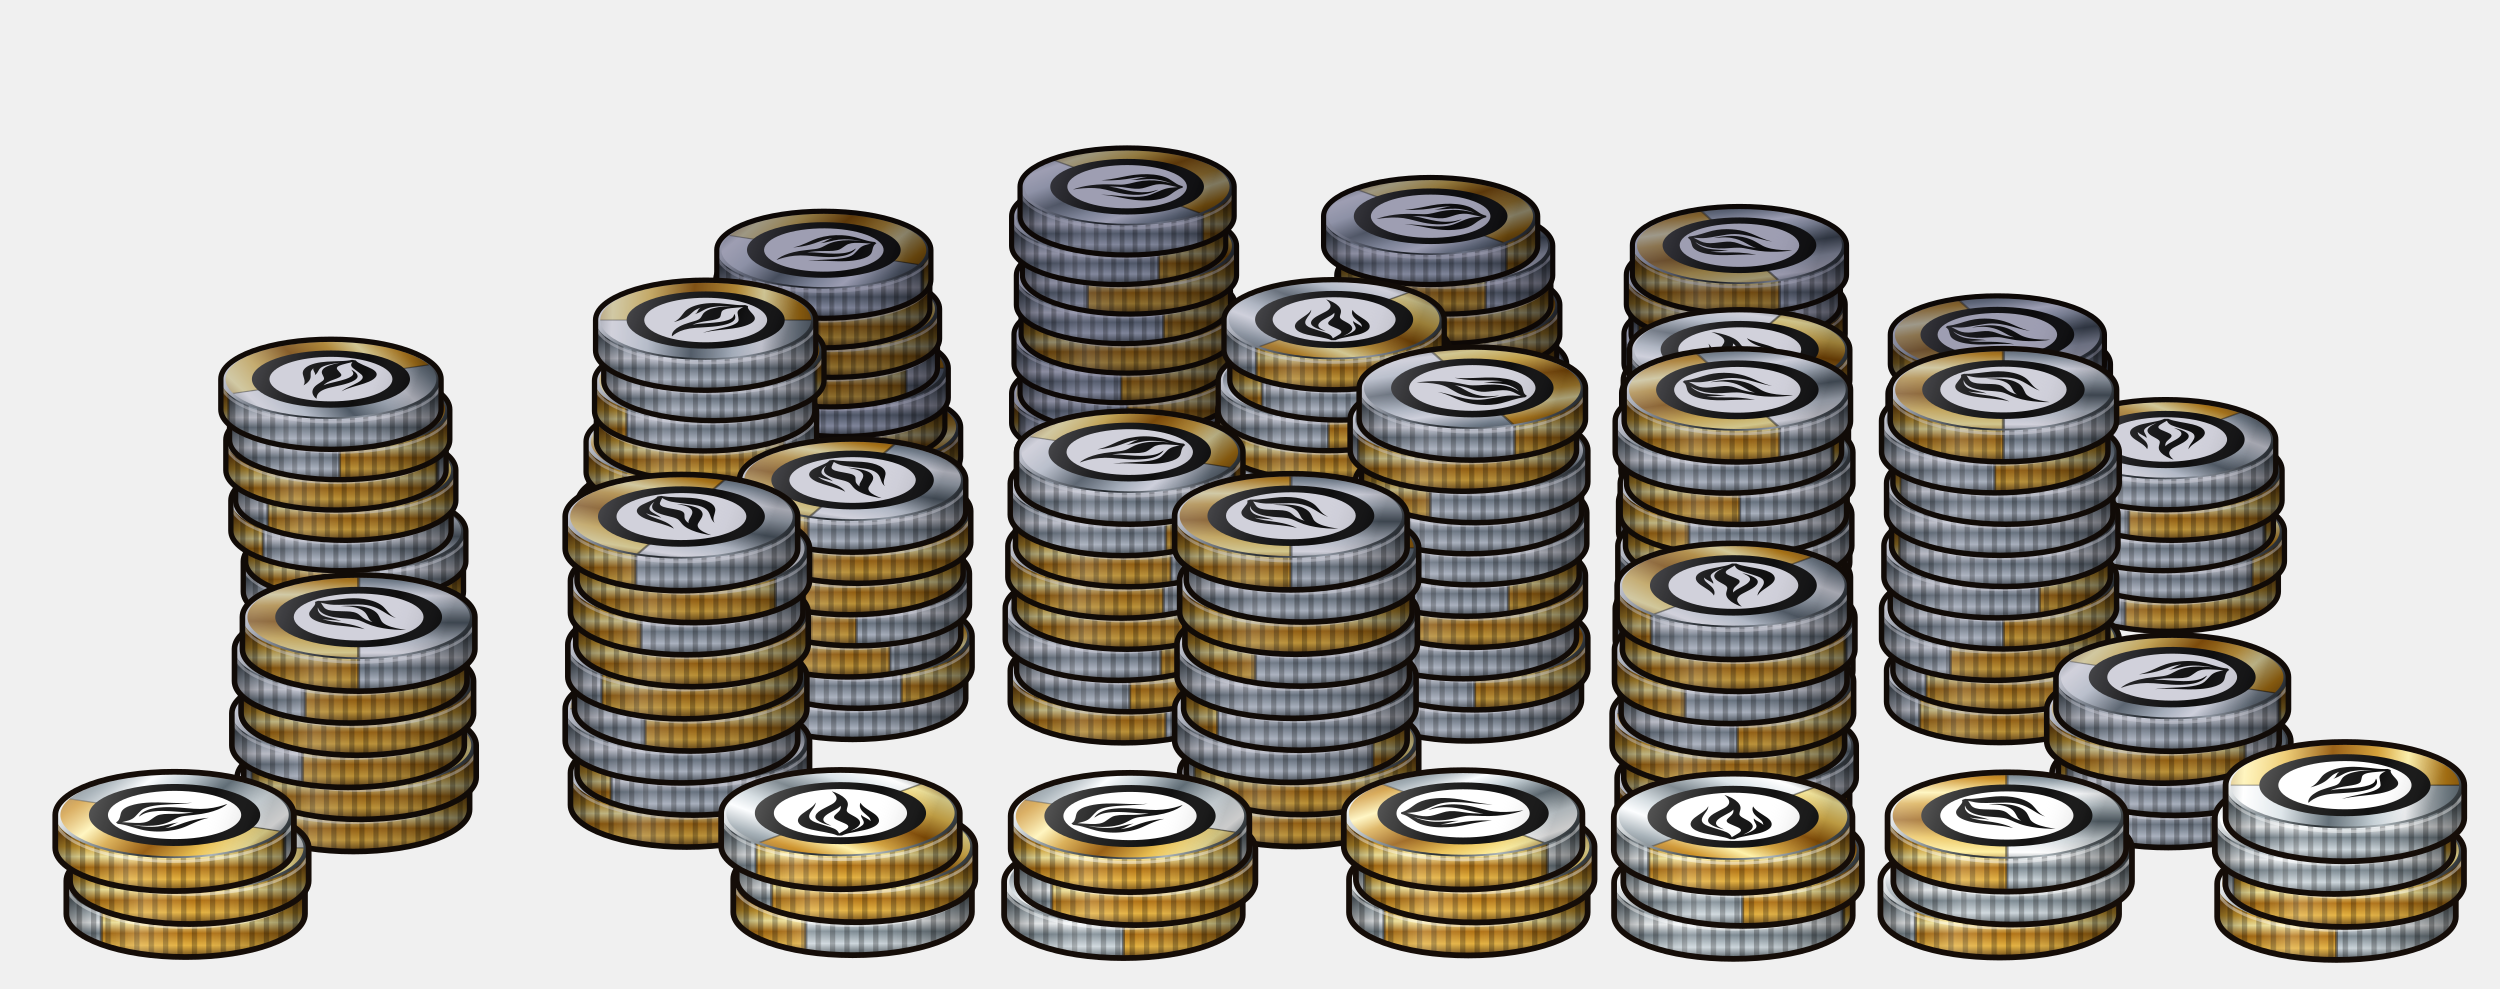
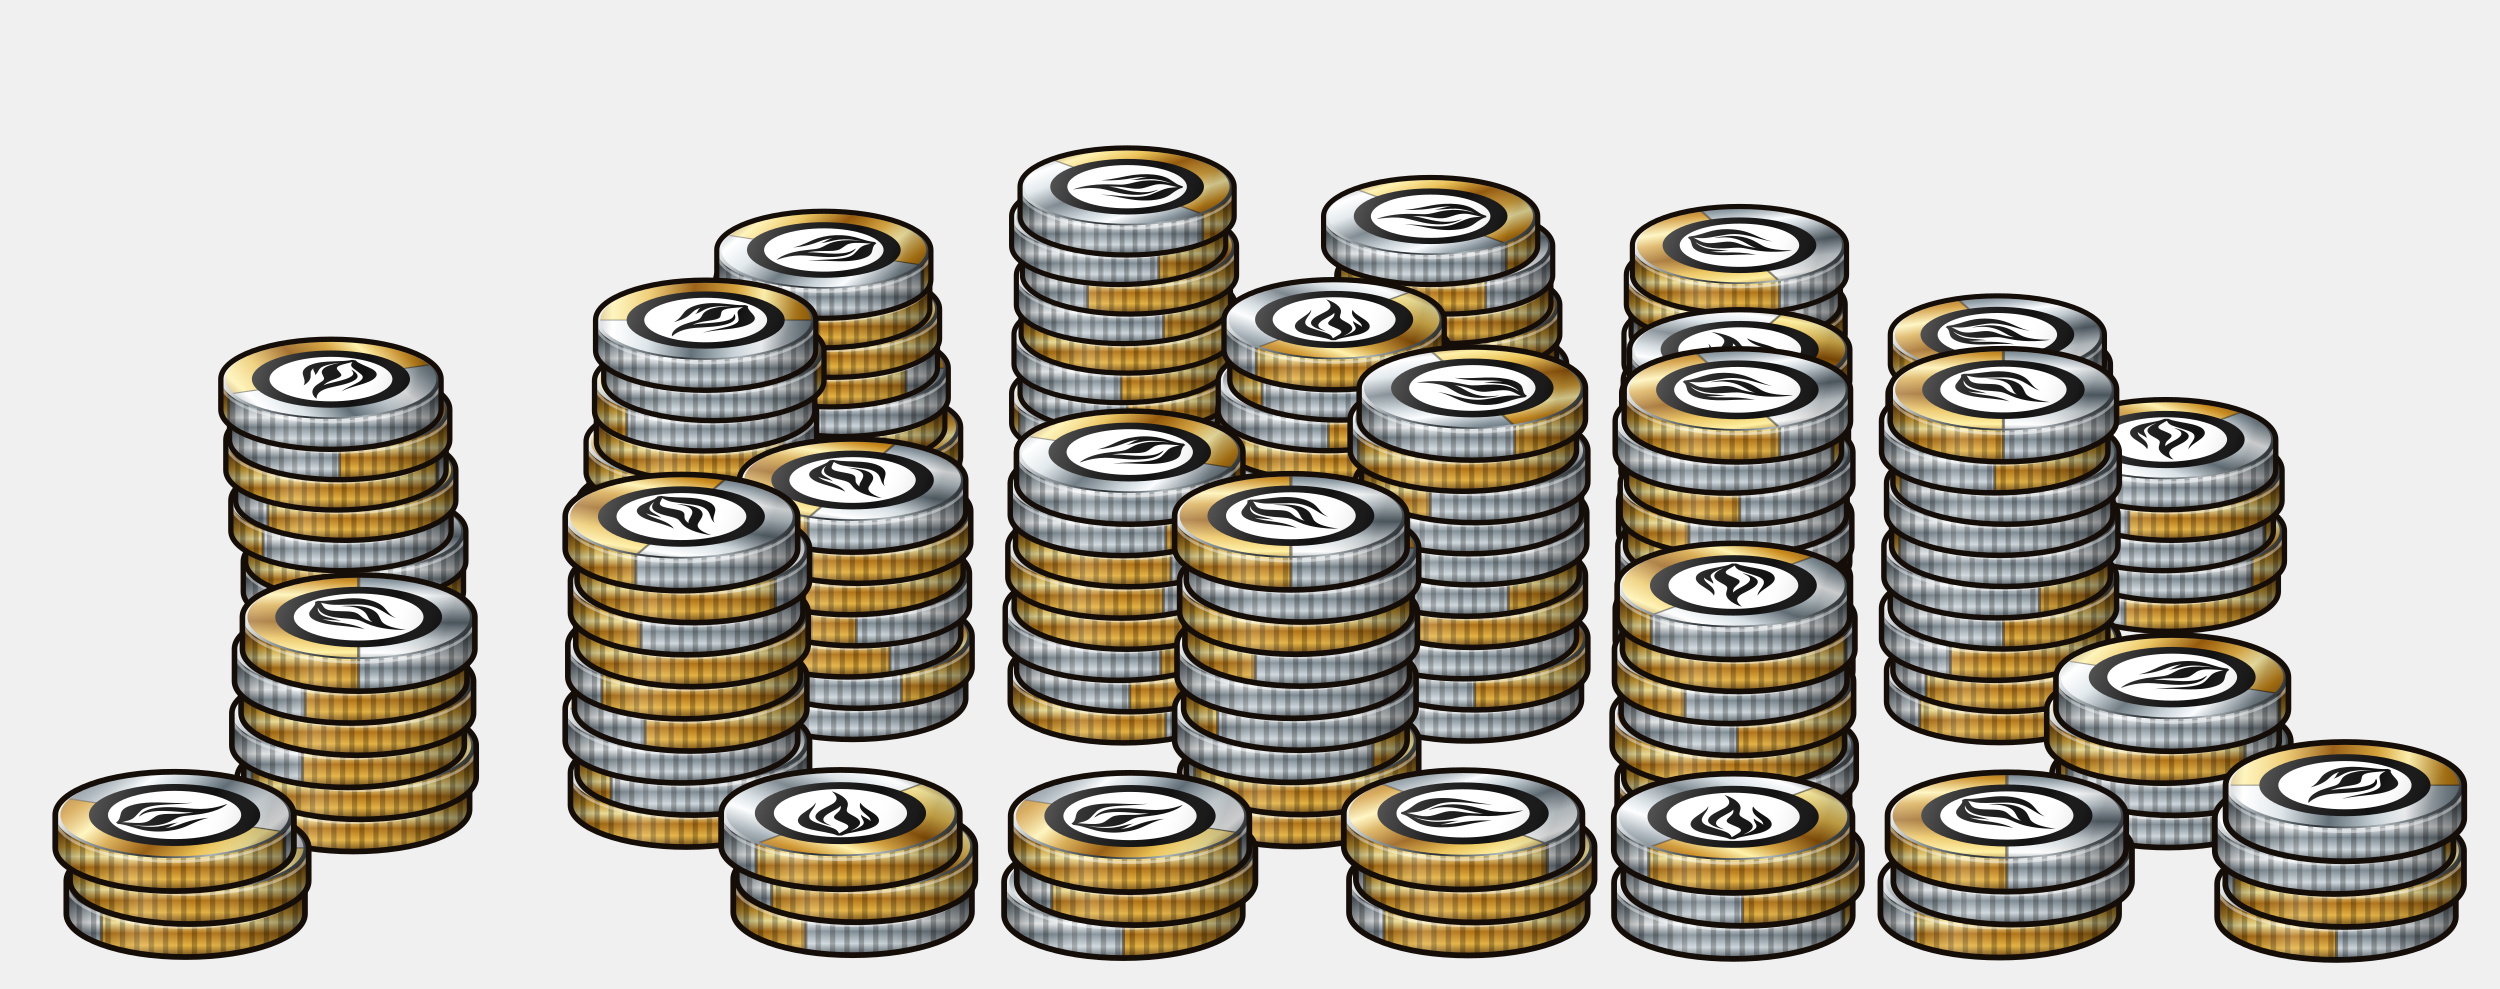
<svg xmlns="http://www.w3.org/2000/svg" xmlns:xlink="http://www.w3.org/1999/xlink" viewBox="0 0 948 375" width="948" height="375">
  <defs>
    <linearGradient id="pile-face-gold" x1="12" y1="106" x2="108" y2="14" gradientUnits="userSpaceOnUse">
      <stop offset="0" stop-color="#704005" />
      <stop offset="0.14" stop-color="#c88716" />
      <stop offset="0.28" stop-color="#fff2ab" />
      <stop offset="0.39" stop-color="#d4a139" />
      <stop offset="0.55" stop-color="#925506" />
      <stop offset="0.72" stop-color="#eac052" />
      <stop offset="0.86" stop-color="#fff0a0" />
      <stop offset="1" stop-color="#885006" />
    </linearGradient>
    <linearGradient id="pile-face-silver" x1="12" y1="106" x2="108" y2="14" gradientUnits="userSpaceOnUse">
      <stop offset="0" stop-color="#35414a" />
      <stop offset="0.14" stop-color="#8997a0" />
      <stop offset="0.28" stop-color="#fbfdff" />
      <stop offset="0.39" stop-color="#c5d0d6" />
      <stop offset="0.55" stop-color="#5d6a73" />
      <stop offset="0.72" stop-color="#d8e1e6" />
      <stop offset="0.86" stop-color="#ffffff" />
      <stop offset="1" stop-color="#59666f" />
    </linearGradient>
    <linearGradient id="pile-face-rim" x1="15" y1="5" x2="106" y2="78" gradientUnits="userSpaceOnUse">
      <stop offset="0" stop-color="#eef2f4" />
      <stop offset="0.18" stop-color="#737e85" />
      <stop offset="0.42" stop-color="#1d2327" />
      <stop offset="0.62" stop-color="#abb5ba" />
      <stop offset="0.82" stop-color="#30373c" />
      <stop offset="1" stop-color="#111518" />
    </linearGradient>
    <linearGradient id="wr" x1="0" y1="24" x2="0" y2="61" gradientUnits="userSpaceOnUse">
      <stop offset="0" stop-color="#fff3b0" />
      <stop offset="0.09" stop-color="#edc45d" />
      <stop offset="0.22" stop-color="#9b5d07" />
      <stop offset="0.39" stop-color="#dca52b" />
      <stop offset="0.52" stop-color="#fff0a0" />
      <stop offset="0.66" stop-color="#ad6b09" />
      <stop offset="0.82" stop-color="#e1ac35" />
      <stop offset="1" stop-color="#4a2902" />
    </linearGradient>
    <linearGradient id="wg" x1="0" y1="24" x2="0" y2="61" gradientUnits="userSpaceOnUse">
      <stop offset="0" stop-color="#ffffff" />
      <stop offset="0.09" stop-color="#dce5ea" />
      <stop offset="0.22" stop-color="#697780" />
      <stop offset="0.39" stop-color="#b8c4cb" />
      <stop offset="0.52" stop-color="#f8fbfd" />
      <stop offset="0.66" stop-color="#76848d" />
      <stop offset="0.82" stop-color="#c8d2d8" />
      <stop offset="1" stop-color="#2d373e" />
    </linearGradient>
    <linearGradient id="curve" x1="2" y1="0" x2="118" y2="0" gradientUnits="userSpaceOnUse">
      <stop offset="0" stop-color="#000000" stop-opacity="0.45" />
      <stop offset="0.13" stop-color="#000000" stop-opacity="0.10" />
      <stop offset="0.30" stop-color="#ffffff" stop-opacity="0.18" />
      <stop offset="0.52" stop-color="#ffffff" stop-opacity="0" />
      <stop offset="0.78" stop-color="#000000" stop-opacity="0.18" />
      <stop offset="1" stop-color="#000000" stop-opacity="0.52" />
    </linearGradient>
    <linearGradient id="gloss" x1="14" y1="6" x2="100" y2="38" gradientUnits="userSpaceOnUse">
      <stop offset="0" stop-color="#ffffff" stop-opacity="0.34" />
      <stop offset="0.4" stop-color="#ffffff" stop-opacity="0.08" />
      <stop offset="0.7" stop-color="#ffffff" stop-opacity="0" />
      <stop offset="1" stop-color="#000000" stop-opacity="0.20" />
    </linearGradient>
    <pattern id="mill" width="7" height="8" patternUnits="userSpaceOnUse">
      <rect x="0" y="0" width="7" height="8" fill="#ffffff" fill-opacity="0.05" />
      <rect x="0" y="0" width="2.6" height="8" fill="#000000" fill-opacity="0.26" />
    </pattern>
    <clipPath id="wallc">
      <path d="M2,23 l0,16 a58,21 0 0 0 116,0 l0,-16 a58,21 0 0 0 -116,0 z" />
    </clipPath>
    <clipPath id="facec">
      <ellipse cx="60" cy="23" rx="58" ry="21" />
    </clipPath>
    <clipPath id="fclip">
      <circle cx="0" cy="0" r="31.5" />
    </clipPath>
    <g id="logoart">
      <path d="M 21.816,98.184 A 54,54 0 0 1 98.184,21.816 Z" fill="url(#pile-face-silver)" />
      <path d="M 21.816,98.184 A 54,54 0 0 0 98.184,21.816 Z" fill="url(#pile-face-gold)" />
      <line x1="21.8" y1="98.2" x2="98.2" y2="21.8" stroke="#0a0a0c" stroke-opacity="0.45" stroke-width="1.6" />
      <circle cx="60" cy="60" r="40.5" fill="#111111" />
      <circle cx="60" cy="60" r="31.5" fill="#ffffff" />
      <g transform="matrix(1.26,0,0,1.26,59.71459,49.63493)">
        <g clip-path="url(#fclip)">
          <g transform="matrix(0.13,0,0,0.13,-56.16,-32.76)">
            <path fill="#111111" d="m 431.48,504.54 c -5.24,-10.41 -12.36,-18.75 -21.62,-24.98 -6.91,-4.65 -14.21,-8.76 -21.56,-12.69 -12.95,-6.93 -26.54,-12.66 -38.78,-20.91 -19.24,-12.96 -31.77,-30.57 -36.56,-53.37 -3.66,-17.46 -2.13,-34.69 2.89,-51.71 4.01,-13.6 10.35,-26.15 16.95,-38.6 7.71,-14.54 15.86,-28.87 21.81,-44.28 3.39,-8.77 5.94,-17.76 7.2,-27.11 0,3.69 0.24,7.4 -0.04,11.07 -1.48,19.17 -7.44,37.4 -11.94,55.94 -3.57,14.72 -6.92,29.46 -6.53,44.78 0.46,18.05 6.14,34.08 19.02,46.86 9.15,9.09 19.11,17.38 28.83,25.89 8.46,7.41 17.32,14.37 24.28,23.36 7.48,9.66 11.24,20.77 13.22,32.63 0.32,1.93 0.63,3.86 1.02,6.22 4.22,-6.71 8.24,-12.99 12.15,-19.34 2.97,-4.81 5.94,-9.63 8.66,-14.58 8.98,-16.34 8,-31.83 -4.22,-46.28 -6.7,-7.92 -13.41,-15.82 -20.01,-23.82 -4.83,-5.86 -9.23,-12.01 -10.54,-19.77 -1.49,-8.9 0.02,-17.43 3.25,-25.74 3.45,-8.89 7.2,-17.67 10.28,-26.69 3.52,-10.29 5.13,-21.02 5.5,-31.89 0.14,-4.19 -0.28,-8.39 -0.74,-12.61 -3.91,16.79 -14.43,29.92 -23.51,43.8 -7.15,10.93 -14.4,21.79 -19.47,33.9 -3.78,9.03 -6.23,18.4 -6.71,28.2 -0.59,11.95 2.26,23.17 8.54,33.28 3.76,6.07 8.44,11.56 12.72,17.31 0.36,0.49 0.75,0.96 1.13,1.44 l -0.39,0.49 c -2.78,-2 -5.65,-3.89 -8.33,-6.02 -12.9,-10.23 -23.86,-22.09 -30.76,-37.27 -5.35,-11.77 -6.76,-24.15 -5.31,-36.9 2.41,-21.24 11.63,-39.66 23.7,-56.9 7.63,-10.9 15.43,-21.7 22.75,-32.81 7.31,-11.11 11.78,-23.44 13.48,-36.65 1.58,-12.32 0.38,-24.49 -2.45,-36.55 -2.43,-10.38 -6,-20.36 -10.24,-30.13 l 0.47,-0.43 c 3.18,3.14 6.6,6.08 9.51,9.45 16.8,19.42 27.96,41.68 33.29,66.83 3.12,14.73 3.44,29.56 1.84,44.51 -1.06,9.89 -2.25,19.82 -2.49,29.75 -0.27,11.05 3.86,21.06 9.7,30.3 5.19,8.22 10.8,16.18 15.83,24.48 7.27,12.01 11.77,25.09 13,39.09 1.06,12.19 -1.32,23.97 -5.7,35.33 -4.68,12.14 -11.42,23.07 -19.75,33.04 -0.28,0.34 -0.5,0.73 -0.98,1.42 0.58,-0.2 0.81,-0.21 0.94,-0.33 13.86,-12.66 25.56,-26.91 32.56,-44.59 4.2,-10.61 4.64,-21.64 2.92,-32.71 -1.55,-9.97 -3.84,-19.83 -5.69,-29.75 -1.3,-6.98 -1.62,-14.03 -0.96,-21.16 2.41,11.44 9.46,20.38 15.71,29.77 4.45,6.69 8.7,13.49 10.95,21.34 l 0.78,-0.11 c -0.52,-5.46 -0.86,-10.95 -1.6,-16.38 -1.57,-11.65 -6.36,-22.27 -10.97,-32.92 -5.36,-12.4 -10.87,-24.73 -14.2,-37.9 -4.6,-18.21 -6.04,-36.6 -3.4,-55.24 0.17,-1.22 0.27,-2.44 0.62,-3.65 3.31,18.57 10.98,35.38 19.91,51.69 5.97,10.9 12.18,21.66 18.06,32.61 7.08,13.2 12.26,27.14 14.41,42.02 4.35,30.04 -2.87,56.63 -24.51,78.55 -9.21,9.33 -20.5,15.79 -31.95,21.98 -9.44,5.1 -18.91,10.16 -28.11,15.67 -11.91,7.14 -21.38,16.78 -27.83,29.82 z" />
          </g>
        </g>
      </g>
    </g>
-     <filter id="dim1" color-interpolation-filters="sRGB">
-       <feComponentTransfer>
-         <feFuncR type="linear" slope="0.82" />
-         <feFuncG type="linear" slope="0.82" />
-         <feFuncB type="linear" slope="0.86" />
-       </feComponentTransfer>
-     </filter>
-     <filter id="dim2" color-interpolation-filters="sRGB">
-       <feComponentTransfer>
-         <feFuncR type="linear" slope="0.62" />
-         <feFuncG type="linear" slope="0.62" />
-         <feFuncB type="linear" slope="0.7" />
-       </feComponentTransfer>
-     </filter>
    <filter id="soft" x="-40%" y="-40%" width="180%" height="180%">
      <feGaussianBlur stdDeviation="3" />
    </filter>
    <g id="c0">
      <path d="M2,23 a58,21 0 0 1 116,0 l0,16 a58,21 0 0 1 -116,0 z" fill="url(#wr)" />
      <g clip-path="url(#wallc)">
        <rect x="2.0" y="23" width="17.0" height="38" fill="url(#wg)" />
        <line x1="19.0" y1="23" x2="19.0" y2="60.8" stroke="#0a0a0c" stroke-opacity="0.5" stroke-width="1.5" />
        <rect x="2" y="23" width="116" height="38" fill="url(#mill)" />
        <path d="M2,23 l0,16 a58,21 0 0 0 116,0 l0,-16 a58,21 0 0 0 -116,0 z" fill="url(#curve)" />
        <path d="M2,24.6 a58,21 0 0 0 116,0" fill="none" stroke="#ffffff" stroke-opacity="0.4" stroke-width="1.4" />
      </g>
      <ellipse cx="60" cy="23" rx="58" ry="21" fill="url(#pile-face-rim)" />
      <g transform="translate(60,23) scale(1.02778,0.37216) translate(-60,-60)">
        <use href="#logoart" xlink:href="#logoart" transform="rotate(0 60 60)" />
      </g>
      <g clip-path="url(#facec)">
        <rect x="2" y="2" width="116" height="42" fill="url(#gloss)" />
      </g>
      <path d="M10.9,12.9 A56.7,20.2 0 0 1 109.1,12.9" fill="none" stroke="#ffffff" stroke-opacity="0.28" stroke-width="1.2" />
      <path d="M2,23 a58,21 0 0 1 116,0 l0,16 a58,21 0 0 1 -116,0 z" fill="none" stroke="#150d08" stroke-width="2.8" stroke-linejoin="round" />
    </g>
    <g id="c22">
      <path d="M2,23 a58,21 0 0 1 116,0 l0,16 a58,21 0 0 1 -116,0 z" fill="url(#wr)" />
      <g clip-path="url(#wallc)">
        <rect x="2.0" y="23" width="35.3" height="38" fill="url(#wg)" />
        <line x1="37.3" y1="23" x2="37.3" y2="60.8" stroke="#0a0a0c" stroke-opacity="0.5" stroke-width="1.5" />
        <rect x="2" y="23" width="116" height="38" fill="url(#mill)" />
        <path d="M2,23 l0,16 a58,21 0 0 0 116,0 l0,-16 a58,21 0 0 0 -116,0 z" fill="url(#curve)" />
        <path d="M2,24.6 a58,21 0 0 0 116,0" fill="none" stroke="#ffffff" stroke-opacity="0.4" stroke-width="1.4" />
      </g>
      <ellipse cx="60" cy="23" rx="58" ry="21" fill="url(#pile-face-rim)" />
      <g transform="translate(60,23) scale(1.02778,0.37216) translate(-60,-60)">
        <use href="#logoart" xlink:href="#logoart" transform="rotate(-22 60 60)" />
      </g>
      <g clip-path="url(#facec)">
        <rect x="2" y="2" width="116" height="42" fill="url(#gloss)" />
      </g>
      <path d="M10.9,12.9 A56.7,20.2 0 0 1 109.1,12.9" fill="none" stroke="#ffffff" stroke-opacity="0.28" stroke-width="1.2" />
      <path d="M2,23 a58,21 0 0 1 116,0 l0,16 a58,21 0 0 1 -116,0 z" fill="none" stroke="#150d08" stroke-width="2.8" stroke-linejoin="round" />
    </g>
    <g id="c45">
      <path d="M2,23 a58,21 0 0 1 116,0 l0,16 a58,21 0 0 1 -116,0 z" fill="url(#wr)" />
      <g clip-path="url(#wallc)">
        <rect x="2.0" y="23" width="58.0" height="38" fill="url(#wg)" />
        <line x1="60.0" y1="23" x2="60.0" y2="60.8" stroke="#0a0a0c" stroke-opacity="0.5" stroke-width="1.5" />
        <rect x="2" y="23" width="116" height="38" fill="url(#mill)" />
        <path d="M2,23 l0,16 a58,21 0 0 0 116,0 l0,-16 a58,21 0 0 0 -116,0 z" fill="url(#curve)" />
        <path d="M2,24.6 a58,21 0 0 0 116,0" fill="none" stroke="#ffffff" stroke-opacity="0.4" stroke-width="1.4" />
      </g>
      <ellipse cx="60" cy="23" rx="58" ry="21" fill="url(#pile-face-rim)" />
      <g transform="translate(60,23) scale(1.02778,0.37216) translate(-60,-60)">
        <use href="#logoart" xlink:href="#logoart" transform="rotate(-45 60 60)" />
      </g>
      <g clip-path="url(#facec)">
        <rect x="2" y="2" width="116" height="42" fill="url(#gloss)" />
      </g>
      <path d="M10.9,12.9 A56.7,20.2 0 0 1 109.1,12.9" fill="none" stroke="#ffffff" stroke-opacity="0.28" stroke-width="1.2" />
      <path d="M2,23 a58,21 0 0 1 116,0 l0,16 a58,21 0 0 1 -116,0 z" fill="none" stroke="#150d08" stroke-width="2.8" stroke-linejoin="round" />
    </g>
    <g id="c67">
      <path d="M2,23 a58,21 0 0 1 116,0 l0,16 a58,21 0 0 1 -116,0 z" fill="url(#wr)" />
      <g clip-path="url(#wallc)">
        <rect x="2.0" y="23" width="79.7" height="38" fill="url(#wg)" />
        <line x1="81.7" y1="23" x2="81.7" y2="60.8" stroke="#0a0a0c" stroke-opacity="0.5" stroke-width="1.5" />
        <rect x="2" y="23" width="116" height="38" fill="url(#mill)" />
        <path d="M2,23 l0,16 a58,21 0 0 0 116,0 l0,-16 a58,21 0 0 0 -116,0 z" fill="url(#curve)" />
        <path d="M2,24.6 a58,21 0 0 0 116,0" fill="none" stroke="#ffffff" stroke-opacity="0.4" stroke-width="1.4" />
      </g>
      <ellipse cx="60" cy="23" rx="58" ry="21" fill="url(#pile-face-rim)" />
      <g transform="translate(60,23) scale(1.02778,0.37216) translate(-60,-60)">
        <use href="#logoart" xlink:href="#logoart" transform="rotate(-67 60 60)" />
      </g>
      <g clip-path="url(#facec)">
        <rect x="2" y="2" width="116" height="42" fill="url(#gloss)" />
      </g>
      <path d="M10.9,12.9 A56.7,20.2 0 0 1 109.1,12.9" fill="none" stroke="#ffffff" stroke-opacity="0.28" stroke-width="1.2" />
      <path d="M2,23 a58,21 0 0 1 116,0 l0,16 a58,21 0 0 1 -116,0 z" fill="none" stroke="#150d08" stroke-width="2.8" stroke-linejoin="round" />
    </g>
    <g id="c90">
      <path d="M2,23 a58,21 0 0 1 116,0 l0,16 a58,21 0 0 1 -116,0 z" fill="url(#wr)" />
      <g clip-path="url(#wallc)">
        <rect x="2.0" y="23" width="99.0" height="38" fill="url(#wg)" />
        <line x1="101.0" y1="23" x2="101.0" y2="60.8" stroke="#0a0a0c" stroke-opacity="0.5" stroke-width="1.5" />
        <rect x="2" y="23" width="116" height="38" fill="url(#mill)" />
        <path d="M2,23 l0,16 a58,21 0 0 0 116,0 l0,-16 a58,21 0 0 0 -116,0 z" fill="url(#curve)" />
        <path d="M2,24.6 a58,21 0 0 0 116,0" fill="none" stroke="#ffffff" stroke-opacity="0.4" stroke-width="1.4" />
      </g>
      <ellipse cx="60" cy="23" rx="58" ry="21" fill="url(#pile-face-rim)" />
      <g transform="translate(60,23) scale(1.02778,0.37216) translate(-60,-60)">
        <use href="#logoart" xlink:href="#logoart" transform="rotate(-90 60 60)" />
      </g>
      <g clip-path="url(#facec)">
        <rect x="2" y="2" width="116" height="42" fill="url(#gloss)" />
      </g>
      <path d="M10.9,12.9 A56.7,20.2 0 0 1 109.1,12.9" fill="none" stroke="#ffffff" stroke-opacity="0.28" stroke-width="1.2" />
      <path d="M2,23 a58,21 0 0 1 116,0 l0,16 a58,21 0 0 1 -116,0 z" fill="none" stroke="#150d08" stroke-width="2.8" stroke-linejoin="round" />
    </g>
    <g id="c112">
      <path d="M2,23 a58,21 0 0 1 116,0 l0,16 a58,21 0 0 1 -116,0 z" fill="url(#wr)" />
      <g clip-path="url(#wallc)">
        <rect x="2.0" y="23" width="111.4" height="38" fill="url(#wg)" />
        <line x1="113.4" y1="23" x2="113.4" y2="60.8" stroke="#0a0a0c" stroke-opacity="0.5" stroke-width="1.5" />
        <rect x="2" y="23" width="116" height="38" fill="url(#mill)" />
        <path d="M2,23 l0,16 a58,21 0 0 0 116,0 l0,-16 a58,21 0 0 0 -116,0 z" fill="url(#curve)" />
        <path d="M2,24.6 a58,21 0 0 0 116,0" fill="none" stroke="#ffffff" stroke-opacity="0.4" stroke-width="1.4" />
      </g>
      <ellipse cx="60" cy="23" rx="58" ry="21" fill="url(#pile-face-rim)" />
      <g transform="translate(60,23) scale(1.02778,0.37216) translate(-60,-60)">
        <use href="#logoart" xlink:href="#logoart" transform="rotate(-112 60 60)" />
      </g>
      <g clip-path="url(#facec)">
        <rect x="2" y="2" width="116" height="42" fill="url(#gloss)" />
      </g>
      <path d="M10.9,12.9 A56.7,20.2 0 0 1 109.1,12.9" fill="none" stroke="#ffffff" stroke-opacity="0.28" stroke-width="1.2" />
      <path d="M2,23 a58,21 0 0 1 116,0 l0,16 a58,21 0 0 1 -116,0 z" fill="none" stroke="#150d08" stroke-width="2.8" stroke-linejoin="round" />
    </g>
    <g id="c135">
      <path d="M2,23 a58,21 0 0 1 116,0 l0,16 a58,21 0 0 1 -116,0 z" fill="url(#wr)" />
      <g clip-path="url(#wallc)">
        <rect x="2.0" y="23" width="116.0" height="38" fill="url(#wg)" />
        <rect x="2" y="23" width="116" height="38" fill="url(#mill)" />
        <path d="M2,23 l0,16 a58,21 0 0 0 116,0 l0,-16 a58,21 0 0 0 -116,0 z" fill="url(#curve)" />
        <path d="M2,24.6 a58,21 0 0 0 116,0" fill="none" stroke="#ffffff" stroke-opacity="0.4" stroke-width="1.4" />
      </g>
      <ellipse cx="60" cy="23" rx="58" ry="21" fill="url(#pile-face-rim)" />
      <g transform="translate(60,23) scale(1.02778,0.37216) translate(-60,-60)">
        <use href="#logoart" xlink:href="#logoart" transform="rotate(-135 60 60)" />
      </g>
      <g clip-path="url(#facec)">
        <rect x="2" y="2" width="116" height="42" fill="url(#gloss)" />
      </g>
      <path d="M10.9,12.9 A56.7,20.2 0 0 1 109.1,12.9" fill="none" stroke="#ffffff" stroke-opacity="0.28" stroke-width="1.2" />
      <path d="M2,23 a58,21 0 0 1 116,0 l0,16 a58,21 0 0 1 -116,0 z" fill="none" stroke="#150d08" stroke-width="2.8" stroke-linejoin="round" />
    </g>
    <g id="c157">
      <path d="M2,23 a58,21 0 0 1 116,0 l0,16 a58,21 0 0 1 -116,0 z" fill="url(#wr)" />
      <g clip-path="url(#wallc)">
        <rect x="6.2" y="23" width="111.8" height="38" fill="url(#wg)" />
        <line x1="6.2" y1="23" x2="6.2" y2="60.8" stroke="#0a0a0c" stroke-opacity="0.5" stroke-width="1.5" />
        <rect x="2" y="23" width="116" height="38" fill="url(#mill)" />
        <path d="M2,23 l0,16 a58,21 0 0 0 116,0 l0,-16 a58,21 0 0 0 -116,0 z" fill="url(#curve)" />
        <path d="M2,24.6 a58,21 0 0 0 116,0" fill="none" stroke="#ffffff" stroke-opacity="0.4" stroke-width="1.4" />
      </g>
      <ellipse cx="60" cy="23" rx="58" ry="21" fill="url(#pile-face-rim)" />
      <g transform="translate(60,23) scale(1.02778,0.37216) translate(-60,-60)">
        <use href="#logoart" xlink:href="#logoart" transform="rotate(-157 60 60)" />
      </g>
      <g clip-path="url(#facec)">
        <rect x="2" y="2" width="116" height="42" fill="url(#gloss)" />
      </g>
      <path d="M10.9,12.9 A56.7,20.2 0 0 1 109.1,12.9" fill="none" stroke="#ffffff" stroke-opacity="0.28" stroke-width="1.2" />
      <path d="M2,23 a58,21 0 0 1 116,0 l0,16 a58,21 0 0 1 -116,0 z" fill="none" stroke="#150d08" stroke-width="2.8" stroke-linejoin="round" />
    </g>
    <g id="c180">
      <path d="M2,23 a58,21 0 0 1 116,0 l0,16 a58,21 0 0 1 -116,0 z" fill="url(#wr)" />
      <g clip-path="url(#wallc)">
        <rect x="19.0" y="23" width="99.0" height="38" fill="url(#wg)" />
        <line x1="19.0" y1="23" x2="19.0" y2="60.8" stroke="#0a0a0c" stroke-opacity="0.5" stroke-width="1.5" />
        <rect x="2" y="23" width="116" height="38" fill="url(#mill)" />
        <path d="M2,23 l0,16 a58,21 0 0 0 116,0 l0,-16 a58,21 0 0 0 -116,0 z" fill="url(#curve)" />
        <path d="M2,24.6 a58,21 0 0 0 116,0" fill="none" stroke="#ffffff" stroke-opacity="0.4" stroke-width="1.4" />
      </g>
      <ellipse cx="60" cy="23" rx="58" ry="21" fill="url(#pile-face-rim)" />
      <g transform="translate(60,23) scale(1.02778,0.37216) translate(-60,-60)">
        <use href="#logoart" xlink:href="#logoart" transform="rotate(-180 60 60)" />
      </g>
      <g clip-path="url(#facec)">
        <rect x="2" y="2" width="116" height="42" fill="url(#gloss)" />
      </g>
      <path d="M10.9,12.9 A56.7,20.2 0 0 1 109.1,12.9" fill="none" stroke="#ffffff" stroke-opacity="0.28" stroke-width="1.2" />
      <path d="M2,23 a58,21 0 0 1 116,0 l0,16 a58,21 0 0 1 -116,0 z" fill="none" stroke="#150d08" stroke-width="2.8" stroke-linejoin="round" />
    </g>
    <g id="c202">
      <path d="M2,23 a58,21 0 0 1 116,0 l0,16 a58,21 0 0 1 -116,0 z" fill="url(#wr)" />
      <g clip-path="url(#wallc)">
        <rect x="37.3" y="23" width="80.7" height="38" fill="url(#wg)" />
        <line x1="37.3" y1="23" x2="37.3" y2="60.8" stroke="#0a0a0c" stroke-opacity="0.5" stroke-width="1.5" />
        <rect x="2" y="23" width="116" height="38" fill="url(#mill)" />
        <path d="M2,23 l0,16 a58,21 0 0 0 116,0 l0,-16 a58,21 0 0 0 -116,0 z" fill="url(#curve)" />
        <path d="M2,24.6 a58,21 0 0 0 116,0" fill="none" stroke="#ffffff" stroke-opacity="0.4" stroke-width="1.4" />
      </g>
      <ellipse cx="60" cy="23" rx="58" ry="21" fill="url(#pile-face-rim)" />
      <g transform="translate(60,23) scale(1.02778,0.37216) translate(-60,-60)">
        <use href="#logoart" xlink:href="#logoart" transform="rotate(-202 60 60)" />
      </g>
      <g clip-path="url(#facec)">
        <rect x="2" y="2" width="116" height="42" fill="url(#gloss)" />
      </g>
      <path d="M10.9,12.9 A56.7,20.2 0 0 1 109.1,12.9" fill="none" stroke="#ffffff" stroke-opacity="0.28" stroke-width="1.2" />
      <path d="M2,23 a58,21 0 0 1 116,0 l0,16 a58,21 0 0 1 -116,0 z" fill="none" stroke="#150d08" stroke-width="2.8" stroke-linejoin="round" />
    </g>
    <g id="c225">
      <path d="M2,23 a58,21 0 0 1 116,0 l0,16 a58,21 0 0 1 -116,0 z" fill="url(#wr)" />
      <g clip-path="url(#wallc)">
        <rect x="60.0" y="23" width="58.0" height="38" fill="url(#wg)" />
        <line x1="60.0" y1="23" x2="60.0" y2="60.8" stroke="#0a0a0c" stroke-opacity="0.5" stroke-width="1.5" />
        <rect x="2" y="23" width="116" height="38" fill="url(#mill)" />
        <path d="M2,23 l0,16 a58,21 0 0 0 116,0 l0,-16 a58,21 0 0 0 -116,0 z" fill="url(#curve)" />
        <path d="M2,24.6 a58,21 0 0 0 116,0" fill="none" stroke="#ffffff" stroke-opacity="0.4" stroke-width="1.4" />
      </g>
      <ellipse cx="60" cy="23" rx="58" ry="21" fill="url(#pile-face-rim)" />
      <g transform="translate(60,23) scale(1.02778,0.37216) translate(-60,-60)">
        <use href="#logoart" xlink:href="#logoart" transform="rotate(-225 60 60)" />
      </g>
      <g clip-path="url(#facec)">
        <rect x="2" y="2" width="116" height="42" fill="url(#gloss)" />
      </g>
      <path d="M10.9,12.9 A56.7,20.2 0 0 1 109.1,12.9" fill="none" stroke="#ffffff" stroke-opacity="0.28" stroke-width="1.2" />
      <path d="M2,23 a58,21 0 0 1 116,0 l0,16 a58,21 0 0 1 -116,0 z" fill="none" stroke="#150d08" stroke-width="2.8" stroke-linejoin="round" />
    </g>
    <g id="c247">
      <path d="M2,23 a58,21 0 0 1 116,0 l0,16 a58,21 0 0 1 -116,0 z" fill="url(#wr)" />
      <g clip-path="url(#wallc)">
        <rect x="81.7" y="23" width="36.3" height="38" fill="url(#wg)" />
        <line x1="81.7" y1="23" x2="81.7" y2="60.8" stroke="#0a0a0c" stroke-opacity="0.5" stroke-width="1.5" />
        <rect x="2" y="23" width="116" height="38" fill="url(#mill)" />
        <path d="M2,23 l0,16 a58,21 0 0 0 116,0 l0,-16 a58,21 0 0 0 -116,0 z" fill="url(#curve)" />
        <path d="M2,24.6 a58,21 0 0 0 116,0" fill="none" stroke="#ffffff" stroke-opacity="0.4" stroke-width="1.4" />
      </g>
      <ellipse cx="60" cy="23" rx="58" ry="21" fill="url(#pile-face-rim)" />
      <g transform="translate(60,23) scale(1.02778,0.37216) translate(-60,-60)">
        <use href="#logoart" xlink:href="#logoart" transform="rotate(-247 60 60)" />
      </g>
      <g clip-path="url(#facec)">
        <rect x="2" y="2" width="116" height="42" fill="url(#gloss)" />
      </g>
      <path d="M10.9,12.9 A56.7,20.2 0 0 1 109.1,12.9" fill="none" stroke="#ffffff" stroke-opacity="0.28" stroke-width="1.2" />
      <path d="M2,23 a58,21 0 0 1 116,0 l0,16 a58,21 0 0 1 -116,0 z" fill="none" stroke="#150d08" stroke-width="2.8" stroke-linejoin="round" />
    </g>
    <g id="c270">
      <path d="M2,23 a58,21 0 0 1 116,0 l0,16 a58,21 0 0 1 -116,0 z" fill="url(#wr)" />
      <g clip-path="url(#wallc)">
        <rect x="101.0" y="23" width="17.0" height="38" fill="url(#wg)" />
        <line x1="101.0" y1="23" x2="101.0" y2="60.8" stroke="#0a0a0c" stroke-opacity="0.5" stroke-width="1.5" />
        <rect x="2" y="23" width="116" height="38" fill="url(#mill)" />
        <path d="M2,23 l0,16 a58,21 0 0 0 116,0 l0,-16 a58,21 0 0 0 -116,0 z" fill="url(#curve)" />
        <path d="M2,24.6 a58,21 0 0 0 116,0" fill="none" stroke="#ffffff" stroke-opacity="0.4" stroke-width="1.4" />
      </g>
      <ellipse cx="60" cy="23" rx="58" ry="21" fill="url(#pile-face-rim)" />
      <g transform="translate(60,23) scale(1.02778,0.37216) translate(-60,-60)">
        <use href="#logoart" xlink:href="#logoart" transform="rotate(-270 60 60)" />
      </g>
      <g clip-path="url(#facec)">
        <rect x="2" y="2" width="116" height="42" fill="url(#gloss)" />
      </g>
      <path d="M10.9,12.9 A56.7,20.2 0 0 1 109.1,12.9" fill="none" stroke="#ffffff" stroke-opacity="0.28" stroke-width="1.2" />
      <path d="M2,23 a58,21 0 0 1 116,0 l0,16 a58,21 0 0 1 -116,0 z" fill="none" stroke="#150d08" stroke-width="2.8" stroke-linejoin="round" />
    </g>
    <g id="c292">
      <path d="M2,23 a58,21 0 0 1 116,0 l0,16 a58,21 0 0 1 -116,0 z" fill="url(#wr)" />
      <g clip-path="url(#wallc)">
        <rect x="113.4" y="23" width="4.6" height="38" fill="url(#wg)" />
        <line x1="113.4" y1="23" x2="113.4" y2="60.8" stroke="#0a0a0c" stroke-opacity="0.5" stroke-width="1.5" />
        <rect x="2" y="23" width="116" height="38" fill="url(#mill)" />
        <path d="M2,23 l0,16 a58,21 0 0 0 116,0 l0,-16 a58,21 0 0 0 -116,0 z" fill="url(#curve)" />
        <path d="M2,24.6 a58,21 0 0 0 116,0" fill="none" stroke="#ffffff" stroke-opacity="0.4" stroke-width="1.4" />
      </g>
      <ellipse cx="60" cy="23" rx="58" ry="21" fill="url(#pile-face-rim)" />
      <g transform="translate(60,23) scale(1.02778,0.37216) translate(-60,-60)">
        <use href="#logoart" xlink:href="#logoart" transform="rotate(-292 60 60)" />
      </g>
      <g clip-path="url(#facec)">
        <rect x="2" y="2" width="116" height="42" fill="url(#gloss)" />
      </g>
      <path d="M10.9,12.9 A56.7,20.2 0 0 1 109.1,12.9" fill="none" stroke="#ffffff" stroke-opacity="0.28" stroke-width="1.2" />
      <path d="M2,23 a58,21 0 0 1 116,0 l0,16 a58,21 0 0 1 -116,0 z" fill="none" stroke="#150d08" stroke-width="2.8" stroke-linejoin="round" />
    </g>
    <g id="c315">
      <path d="M2,23 a58,21 0 0 1 116,0 l0,16 a58,21 0 0 1 -116,0 z" fill="url(#wr)" />
      <g clip-path="url(#wallc)">
        <rect x="2" y="23" width="116" height="38" fill="url(#mill)" />
        <path d="M2,23 l0,16 a58,21 0 0 0 116,0 l0,-16 a58,21 0 0 0 -116,0 z" fill="url(#curve)" />
        <path d="M2,24.6 a58,21 0 0 0 116,0" fill="none" stroke="#ffffff" stroke-opacity="0.4" stroke-width="1.4" />
      </g>
      <ellipse cx="60" cy="23" rx="58" ry="21" fill="url(#pile-face-rim)" />
      <g transform="translate(60,23) scale(1.02778,0.37216) translate(-60,-60)">
        <use href="#logoart" xlink:href="#logoart" transform="rotate(-315 60 60)" />
      </g>
      <g clip-path="url(#facec)">
        <rect x="2" y="2" width="116" height="42" fill="url(#gloss)" />
      </g>
      <path d="M10.9,12.9 A56.7,20.2 0 0 1 109.1,12.9" fill="none" stroke="#ffffff" stroke-opacity="0.28" stroke-width="1.2" />
      <path d="M2,23 a58,21 0 0 1 116,0 l0,16 a58,21 0 0 1 -116,0 z" fill="none" stroke="#150d08" stroke-width="2.8" stroke-linejoin="round" />
    </g>
    <g id="c337">
      <path d="M2,23 a58,21 0 0 1 116,0 l0,16 a58,21 0 0 1 -116,0 z" fill="url(#wr)" />
      <g clip-path="url(#wallc)">
        <rect x="2.0" y="23" width="4.2" height="38" fill="url(#wg)" />
        <line x1="6.2" y1="23" x2="6.2" y2="60.8" stroke="#0a0a0c" stroke-opacity="0.5" stroke-width="1.5" />
        <rect x="2" y="23" width="116" height="38" fill="url(#mill)" />
        <path d="M2,23 l0,16 a58,21 0 0 0 116,0 l0,-16 a58,21 0 0 0 -116,0 z" fill="url(#curve)" />
        <path d="M2,24.6 a58,21 0 0 0 116,0" fill="none" stroke="#ffffff" stroke-opacity="0.4" stroke-width="1.4" />
      </g>
      <ellipse cx="60" cy="23" rx="58" ry="21" fill="url(#pile-face-rim)" />
      <g transform="translate(60,23) scale(1.02778,0.37216) translate(-60,-60)">
        <use href="#logoart" xlink:href="#logoart" transform="rotate(-337 60 60)" />
      </g>
      <g clip-path="url(#facec)">
        <rect x="2" y="2" width="116" height="42" fill="url(#gloss)" />
      </g>
      <path d="M10.9,12.9 A56.7,20.2 0 0 1 109.1,12.9" fill="none" stroke="#ffffff" stroke-opacity="0.28" stroke-width="1.2" />
      <path d="M2,23 a58,21 0 0 1 116,0 l0,16 a58,21 0 0 1 -116,0 z" fill="none" stroke="#150d08" stroke-width="2.8" stroke-linejoin="round" />
    </g>
  </defs>
-   <g filter="url(#dim2)">
+   <g>
    <use href="#c225" xlink:href="#c225" transform="translate(281.3 157.1) scale(0.70)" />
    <use href="#c67" xlink:href="#c67" transform="translate(281.7 145.9) scale(0.70)" />
    <use href="#c67" xlink:href="#c67" transform="translate(275.7 134.7) scale(0.70)" />
    <use href="#c135" xlink:href="#c135" transform="translate(277.0 123.5) scale(0.70)" />
    <use href="#c270" xlink:href="#c270" transform="translate(272.9 112.3) scale(0.70)" />
    <use href="#c0" xlink:href="#c0" transform="translate(273.7 101.1) scale(0.70)" />
    <use href="#c337" xlink:href="#c337" transform="translate(270.0 89.9) scale(0.70)" />
    <use href="#c112" xlink:href="#c112" transform="translate(270.4 78.7) scale(0.70)" />
    <use href="#c337" xlink:href="#c337" transform="translate(384.0 155.5) scale(0.70)" />
    <use href="#c135" xlink:href="#c135" transform="translate(386.3 144.3) scale(0.70)" />
    <use href="#c157" xlink:href="#c157" transform="translate(382.2 133.1) scale(0.70)" />
    <use href="#c45" xlink:href="#c45" transform="translate(385.4 121.9) scale(0.70)" />
    <use href="#c45" xlink:href="#c45" transform="translate(383.1 110.7) scale(0.70)" />
    <use href="#c315" xlink:href="#c315" transform="translate(385.8 99.5) scale(0.70)" />
    <use href="#c67" xlink:href="#c67" transform="translate(384.0 88.3) scale(0.70)" />
    <use href="#c22" xlink:href="#c22" transform="translate(386.3 77.1) scale(0.70)" />
    <use href="#c67" xlink:href="#c67" transform="translate(382.2 65.9) scale(0.70)" />
    <use href="#c90" xlink:href="#c90" transform="translate(385.4 54.7) scale(0.70)" />
    <use href="#c292" xlink:href="#c292" transform="translate(514.8 155.5) scale(0.70)" />
    <use href="#c315" xlink:href="#c315" transform="translate(515.6 144.3) scale(0.70)" />
    <use href="#c45" xlink:href="#c45" transform="translate(509.9 133.1) scale(0.70)" />
    <use href="#c225" xlink:href="#c225" transform="translate(511.5 121.9) scale(0.70)" />
    <use href="#c22" xlink:href="#c22" transform="translate(507.7 110.7) scale(0.70)" />
    <use href="#c45" xlink:href="#c45" transform="translate(508.9 99.5) scale(0.70)" />
    <use href="#c337" xlink:href="#c337" transform="translate(505.5 88.3) scale(0.70)" />
    <use href="#c247" xlink:href="#c247" transform="translate(506.2 77.1) scale(0.70)" />
    <use href="#c90" xlink:href="#c90" transform="translate(500.5 65.9) scale(0.70)" />
    <use href="#c22" xlink:href="#c22" transform="translate(615.3 155.3) scale(0.70)" />
    <use href="#c315" xlink:href="#c315" transform="translate(617.6 144.1) scale(0.70)" />
    <use href="#c112" xlink:href="#c112" transform="translate(613.5 132.9) scale(0.70)" />
    <use href="#c90" xlink:href="#c90" transform="translate(616.7 121.7) scale(0.70)" />
    <use href="#c0" xlink:href="#c0" transform="translate(614.4 110.5) scale(0.70)" />
    <use href="#c337" xlink:href="#c337" transform="translate(617.1 99.3) scale(0.70)" />
    <use href="#c202" xlink:href="#c202" transform="translate(615.3 88.1) scale(0.70)" />
    <use href="#c247" xlink:href="#c247" transform="translate(617.6 76.9) scale(0.70)" />
    <use href="#c135" xlink:href="#c135" transform="translate(716.3 155.6) scale(0.70)" />
    <use href="#c112" xlink:href="#c112" transform="translate(718.6 144.4) scale(0.70)" />
    <use href="#c292" xlink:href="#c292" transform="translate(714.5 133.2) scale(0.70)" />
    <use href="#c337" xlink:href="#c337" transform="translate(717.7 122.0) scale(0.70)" />
    <use href="#c247" xlink:href="#c247" transform="translate(715.4 110.8) scale(0.70)" />
  </g>
-   <g filter="url(#dim1)">
+   <g>
    <use href="#c0" xlink:href="#c0" transform="translate(90.8 196.3) scale(0.72)" />
    <use href="#c225" xlink:href="#c225" transform="translate(91.7 184.8) scale(0.72)" />
    <use href="#c180" xlink:href="#c180" transform="translate(86.1 173.2) scale(0.72)" />
    <use href="#c0" xlink:href="#c0" transform="translate(87.9 161.7) scale(0.72)" />
    <use href="#c292" xlink:href="#c292" transform="translate(84.2 150.2) scale(0.72)" />
    <use href="#c45" xlink:href="#c45" transform="translate(85.6 138.7) scale(0.72)" />
    <use href="#c157" xlink:href="#c157" transform="translate(82.3 127.2) scale(0.72)" />
    <use href="#c315" xlink:href="#c315" transform="translate(217.2 197.0) scale(0.72)" />
    <use href="#c270" xlink:href="#c270" transform="translate(220.7 185.4) scale(0.72)" />
    <use href="#c157" xlink:href="#c157" transform="translate(217.6 173.9) scale(0.72)" />
    <use href="#c270" xlink:href="#c270" transform="translate(222.0 162.4) scale(0.72)" />
    <use href="#c247" xlink:href="#c247" transform="translate(220.8 150.9) scale(0.72)" />
    <use href="#c270" xlink:href="#c270" transform="translate(224.7 139.4) scale(0.72)" />
    <use href="#c180" xlink:href="#c180" transform="translate(224.0 127.8) scale(0.72)" />
    <use href="#c112" xlink:href="#c112" transform="translate(227.5 116.3) scale(0.72)" />
    <use href="#c135" xlink:href="#c135" transform="translate(224.4 104.8) scale(0.72)" />
    <use href="#c90" xlink:href="#c90" transform="translate(448.2 196.8) scale(0.72)" />
    <use href="#c225" xlink:href="#c225" transform="translate(452.6 185.3) scale(0.72)" />
    <use href="#c270" xlink:href="#c270" transform="translate(450.4 173.7) scale(0.72)" />
    <use href="#c292" xlink:href="#c292" transform="translate(455.8 162.2) scale(0.72)" />
    <use href="#c45" xlink:href="#c45" transform="translate(455.5 150.7) scale(0.72)" />
    <use href="#c270" xlink:href="#c270" transform="translate(460.3 139.2) scale(0.72)" />
    <use href="#c45" xlink:href="#c45" transform="translate(460.5 127.7) scale(0.72)" />
    <use href="#c180" xlink:href="#c180" transform="translate(464.9 116.1) scale(0.72)" />
    <use href="#c0" xlink:href="#c0" transform="translate(462.7 104.6) scale(0.72)" />
    <use href="#c112" xlink:href="#c112" transform="translate(614.1 196.6) scale(0.72)" />
    <use href="#c247" xlink:href="#c247" transform="translate(616.5 185.1) scale(0.72)" />
    <use href="#c135" xlink:href="#c135" transform="translate(612.3 173.6) scale(0.72)" />
    <use href="#c315" xlink:href="#c315" transform="translate(615.5 162.0) scale(0.72)" />
    <use href="#c202" xlink:href="#c202" transform="translate(613.2 150.5) scale(0.72)" />
    <use href="#c90" xlink:href="#c90" transform="translate(616.0 139.0) scale(0.72)" />
    <use href="#c315" xlink:href="#c315" transform="translate(614.1 127.5) scale(0.72)" />
    <use href="#c22" xlink:href="#c22" transform="translate(616.5 116.0) scale(0.72)" />
    <use href="#c22" xlink:href="#c22" transform="translate(779.0 196.2) scale(0.72)" />
    <use href="#c90" xlink:href="#c90" transform="translate(781.3 184.7) scale(0.72)" />
    <use href="#c112" xlink:href="#c112" transform="translate(777.1 173.2) scale(0.72)" />
    <use href="#c22" xlink:href="#c22" transform="translate(780.4 161.7) scale(0.72)" />
    <use href="#c180" xlink:href="#c180" transform="translate(778.0 150.1) scale(0.72)" />
  </g>
-   <g filter="url(#dim1)">
+   <g>
    <use href="#c180" xlink:href="#c180" transform="translate(278.9 236.0) scale(0.74)" />
    <use href="#c67" xlink:href="#c67" transform="translate(281.3 224.2) scale(0.74)" />
    <use href="#c247" xlink:href="#c247" transform="translate(277.0 212.3) scale(0.74)" />
    <use href="#c225" xlink:href="#c225" transform="translate(280.3 200.5) scale(0.74)" />
    <use href="#c315" xlink:href="#c315" transform="translate(277.9 188.7) scale(0.74)" />
    <use href="#c337" xlink:href="#c337" transform="translate(280.8 176.8) scale(0.74)" />
    <use href="#c202" xlink:href="#c202" transform="translate(278.9 165.0) scale(0.74)" />
    <use href="#c247" xlink:href="#c247" transform="translate(381.6 237.3) scale(0.74)" />
    <use href="#c45" xlink:href="#c45" transform="translate(384.0 225.5) scale(0.74)" />
    <use href="#c67" xlink:href="#c67" transform="translate(379.7 213.6) scale(0.74)" />
    <use href="#c292" xlink:href="#c292" transform="translate(383.1 201.8) scale(0.74)" />
    <use href="#c247" xlink:href="#c247" transform="translate(380.7 190.0) scale(0.74)" />
    <use href="#c247" xlink:href="#c247" transform="translate(383.6 178.1) scale(0.74)" />
    <use href="#c67" xlink:href="#c67" transform="translate(381.6 166.3) scale(0.74)" />
    <use href="#c112" xlink:href="#c112" transform="translate(384.0 154.4) scale(0.74)" />
    <use href="#c157" xlink:href="#c157" transform="translate(512.4 236.6) scale(0.74)" />
    <use href="#c45" xlink:href="#c45" transform="translate(514.8 224.8) scale(0.74)" />
    <use href="#c180" xlink:href="#c180" transform="translate(510.5 213.0) scale(0.74)" />
    <use href="#c337" xlink:href="#c337" transform="translate(513.9 201.1) scale(0.74)" />
    <use href="#c67" xlink:href="#c67" transform="translate(511.5 189.3) scale(0.74)" />
    <use href="#c135" xlink:href="#c135" transform="translate(514.4 177.4) scale(0.74)" />
    <use href="#c180" xlink:href="#c180" transform="translate(512.4 165.6) scale(0.74)" />
    <use href="#c202" xlink:href="#c202" transform="translate(514.8 153.8) scale(0.74)" />
    <use href="#c337" xlink:href="#c337" transform="translate(510.5 141.9) scale(0.74)" />
    <use href="#c67" xlink:href="#c67" transform="translate(513.9 130.1) scale(0.74)" />
    <use href="#c202" xlink:href="#c202" transform="translate(612.9 237.3) scale(0.74)" />
    <use href="#c202" xlink:href="#c202" transform="translate(615.3 225.5) scale(0.74)" />
    <use href="#c67" xlink:href="#c67" transform="translate(611.0 213.7) scale(0.74)" />
    <use href="#c180" xlink:href="#c180" transform="translate(614.4 201.8) scale(0.74)" />
    <use href="#c90" xlink:href="#c90" transform="translate(612.0 190.0) scale(0.74)" />
    <use href="#c247" xlink:href="#c247" transform="translate(614.9 178.1) scale(0.74)" />
    <use href="#c202" xlink:href="#c202" transform="translate(612.9 166.3) scale(0.74)" />
    <use href="#c225" xlink:href="#c225" transform="translate(615.3 154.5) scale(0.74)" />
    <use href="#c112" xlink:href="#c112" transform="translate(611.0 142.6) scale(0.74)" />
    <use href="#c247" xlink:href="#c247" transform="translate(614.4 130.8) scale(0.74)" />
    <use href="#c0" xlink:href="#c0" transform="translate(713.9 237.2) scale(0.74)" />
    <use href="#c0" xlink:href="#c0" transform="translate(716.3 225.4) scale(0.74)" />
    <use href="#c22" xlink:href="#c22" transform="translate(712.0 213.6) scale(0.74)" />
    <use href="#c45" xlink:href="#c45" transform="translate(715.3 201.7) scale(0.74)" />
    <use href="#c67" xlink:href="#c67" transform="translate(712.9 189.9) scale(0.74)" />
    <use href="#c157" xlink:href="#c157" transform="translate(715.8 178.0) scale(0.74)" />
    <use href="#c135" xlink:href="#c135" transform="translate(713.9 166.2) scale(0.74)" />
    <use href="#c157" xlink:href="#c157" transform="translate(716.3 154.4) scale(0.74)" />
    <use href="#c45" xlink:href="#c45" transform="translate(712.0 142.5) scale(0.74)" />
    <use href="#c225" xlink:href="#c225" transform="translate(715.3 130.7) scale(0.74)" />
  </g>
-   <g filter="url(#dim1)">
+   <g>
    <use href="#c337" xlink:href="#c337" transform="translate(88.4 277.3) scale(0.76)" />
    <use href="#c337" xlink:href="#c337" transform="translate(90.9 265.1) scale(0.76)" />
    <use href="#c22" xlink:href="#c22" transform="translate(86.4 253.0) scale(0.76)" />
    <use href="#c315" xlink:href="#c315" transform="translate(89.9 240.8) scale(0.76)" />
    <use href="#c22" xlink:href="#c22" transform="translate(87.4 228.6) scale(0.76)" />
    <use href="#c225" xlink:href="#c225" transform="translate(90.4 216.5) scale(0.76)" />
    <use href="#c315" xlink:href="#c315" transform="translate(214.8 275.6) scale(0.76)" />
    <use href="#c180" xlink:href="#c180" transform="translate(217.3 263.5) scale(0.76)" />
    <use href="#c135" xlink:href="#c135" transform="translate(212.8 251.3) scale(0.76)" />
    <use href="#c22" xlink:href="#c22" transform="translate(216.3 239.2) scale(0.76)" />
    <use href="#c0" xlink:href="#c0" transform="translate(213.8 227.0) scale(0.76)" />
    <use href="#c315" xlink:href="#c315" transform="translate(216.8 214.8) scale(0.76)" />
    <use href="#c202" xlink:href="#c202" transform="translate(214.8 202.7) scale(0.76)" />
    <use href="#c270" xlink:href="#c270" transform="translate(217.3 190.5) scale(0.76)" />
    <use href="#c202" xlink:href="#c202" transform="translate(212.8 178.4) scale(0.76)" />
    <use href="#c292" xlink:href="#c292" transform="translate(445.8 275.4) scale(0.76)" />
    <use href="#c337" xlink:href="#c337" transform="translate(448.3 263.3) scale(0.76)" />
    <use href="#c90" xlink:href="#c90" transform="translate(443.9 251.1) scale(0.76)" />
    <use href="#c180" xlink:href="#c180" transform="translate(447.3 238.9) scale(0.76)" />
    <use href="#c135" xlink:href="#c135" transform="translate(444.8 226.8) scale(0.76)" />
    <use href="#c202" xlink:href="#c202" transform="translate(447.8 214.6) scale(0.76)" />
    <use href="#c315" xlink:href="#c315" transform="translate(445.8 202.5) scale(0.76)" />
    <use href="#c135" xlink:href="#c135" transform="translate(448.3 190.3) scale(0.76)" />
    <use href="#c225" xlink:href="#c225" transform="translate(443.9 178.1) scale(0.76)" />
    <use href="#c315" xlink:href="#c315" transform="translate(611.7 277.4) scale(0.76)" />
    <use href="#c225" xlink:href="#c225" transform="translate(614.2 265.3) scale(0.76)" />
    <use href="#c315" xlink:href="#c315" transform="translate(609.8 253.1) scale(0.76)" />
    <use href="#c45" xlink:href="#c45" transform="translate(613.2 240.9) scale(0.76)" />
    <use href="#c202" xlink:href="#c202" transform="translate(610.7 228.8) scale(0.76)" />
    <use href="#c292" xlink:href="#c292" transform="translate(613.7 216.6) scale(0.76)" />
    <use href="#c180" xlink:href="#c180" transform="translate(611.7 204.5) scale(0.76)" />
    <use href="#c67" xlink:href="#c67" transform="translate(776.6 275.8) scale(0.76)" />
    <use href="#c157" xlink:href="#c157" transform="translate(779.0 263.6) scale(0.76)" />
    <use href="#c270" xlink:href="#c270" transform="translate(774.6 251.4) scale(0.76)" />
    <use href="#c112" xlink:href="#c112" transform="translate(778.1 239.3) scale(0.76)" />
  </g>
  <g>
    <use href="#c0" xlink:href="#c0" transform="translate(23.6 316.1) scale(0.78)" />
    <use href="#c315" xlink:href="#c315" transform="translate(25.0 303.6) scale(0.78)" />
    <use href="#c292" xlink:href="#c292" transform="translate(19.4 291.1) scale(0.78)" />
    <use href="#c202" xlink:href="#c202" transform="translate(276.5 315.4) scale(0.78)" />
    <use href="#c0" xlink:href="#c0" transform="translate(277.8 302.9) scale(0.78)" />
    <use href="#c0" xlink:href="#c0" transform="translate(271.9 290.4) scale(0.78)" />
    <use href="#c45" xlink:href="#c45" transform="translate(379.2 316.5) scale(0.78)" />
    <use href="#c0" xlink:href="#c0" transform="translate(384.0 304.0) scale(0.78)" />
    <use href="#c292" xlink:href="#c292" transform="translate(381.7 291.5) scale(0.78)" />
    <use href="#c0" xlink:href="#c0" transform="translate(510.0 315.5) scale(0.78)" />
    <use href="#c337" xlink:href="#c337" transform="translate(512.6 303.0) scale(0.78)" />
    <use href="#c270" xlink:href="#c270" transform="translate(508.0 290.5) scale(0.78)" />
    <use href="#c112" xlink:href="#c112" transform="translate(610.5 316.8) scale(0.78)" />
    <use href="#c45" xlink:href="#c45" transform="translate(614.0 304.3) scale(0.78)" />
    <use href="#c0" xlink:href="#c0" transform="translate(610.4 291.8) scale(0.78)" />
    <use href="#c0" xlink:href="#c0" transform="translate(711.5 316.3) scale(0.78)" />
    <use href="#c135" xlink:href="#c135" transform="translate(716.4 303.8) scale(0.78)" />
    <use href="#c225" xlink:href="#c225" transform="translate(714.2 291.3) scale(0.78)" />
    <use href="#c225" xlink:href="#c225" transform="translate(839.2 317.2) scale(0.78)" />
    <use href="#c337" xlink:href="#c337" transform="translate(842.3 304.7) scale(0.78)" />
    <use href="#c112" xlink:href="#c112" transform="translate(838.3 292.2) scale(0.78)" />
    <use href="#c135" xlink:href="#c135" transform="translate(842.4 279.8) scale(0.78)" />
  </g>
</svg>
